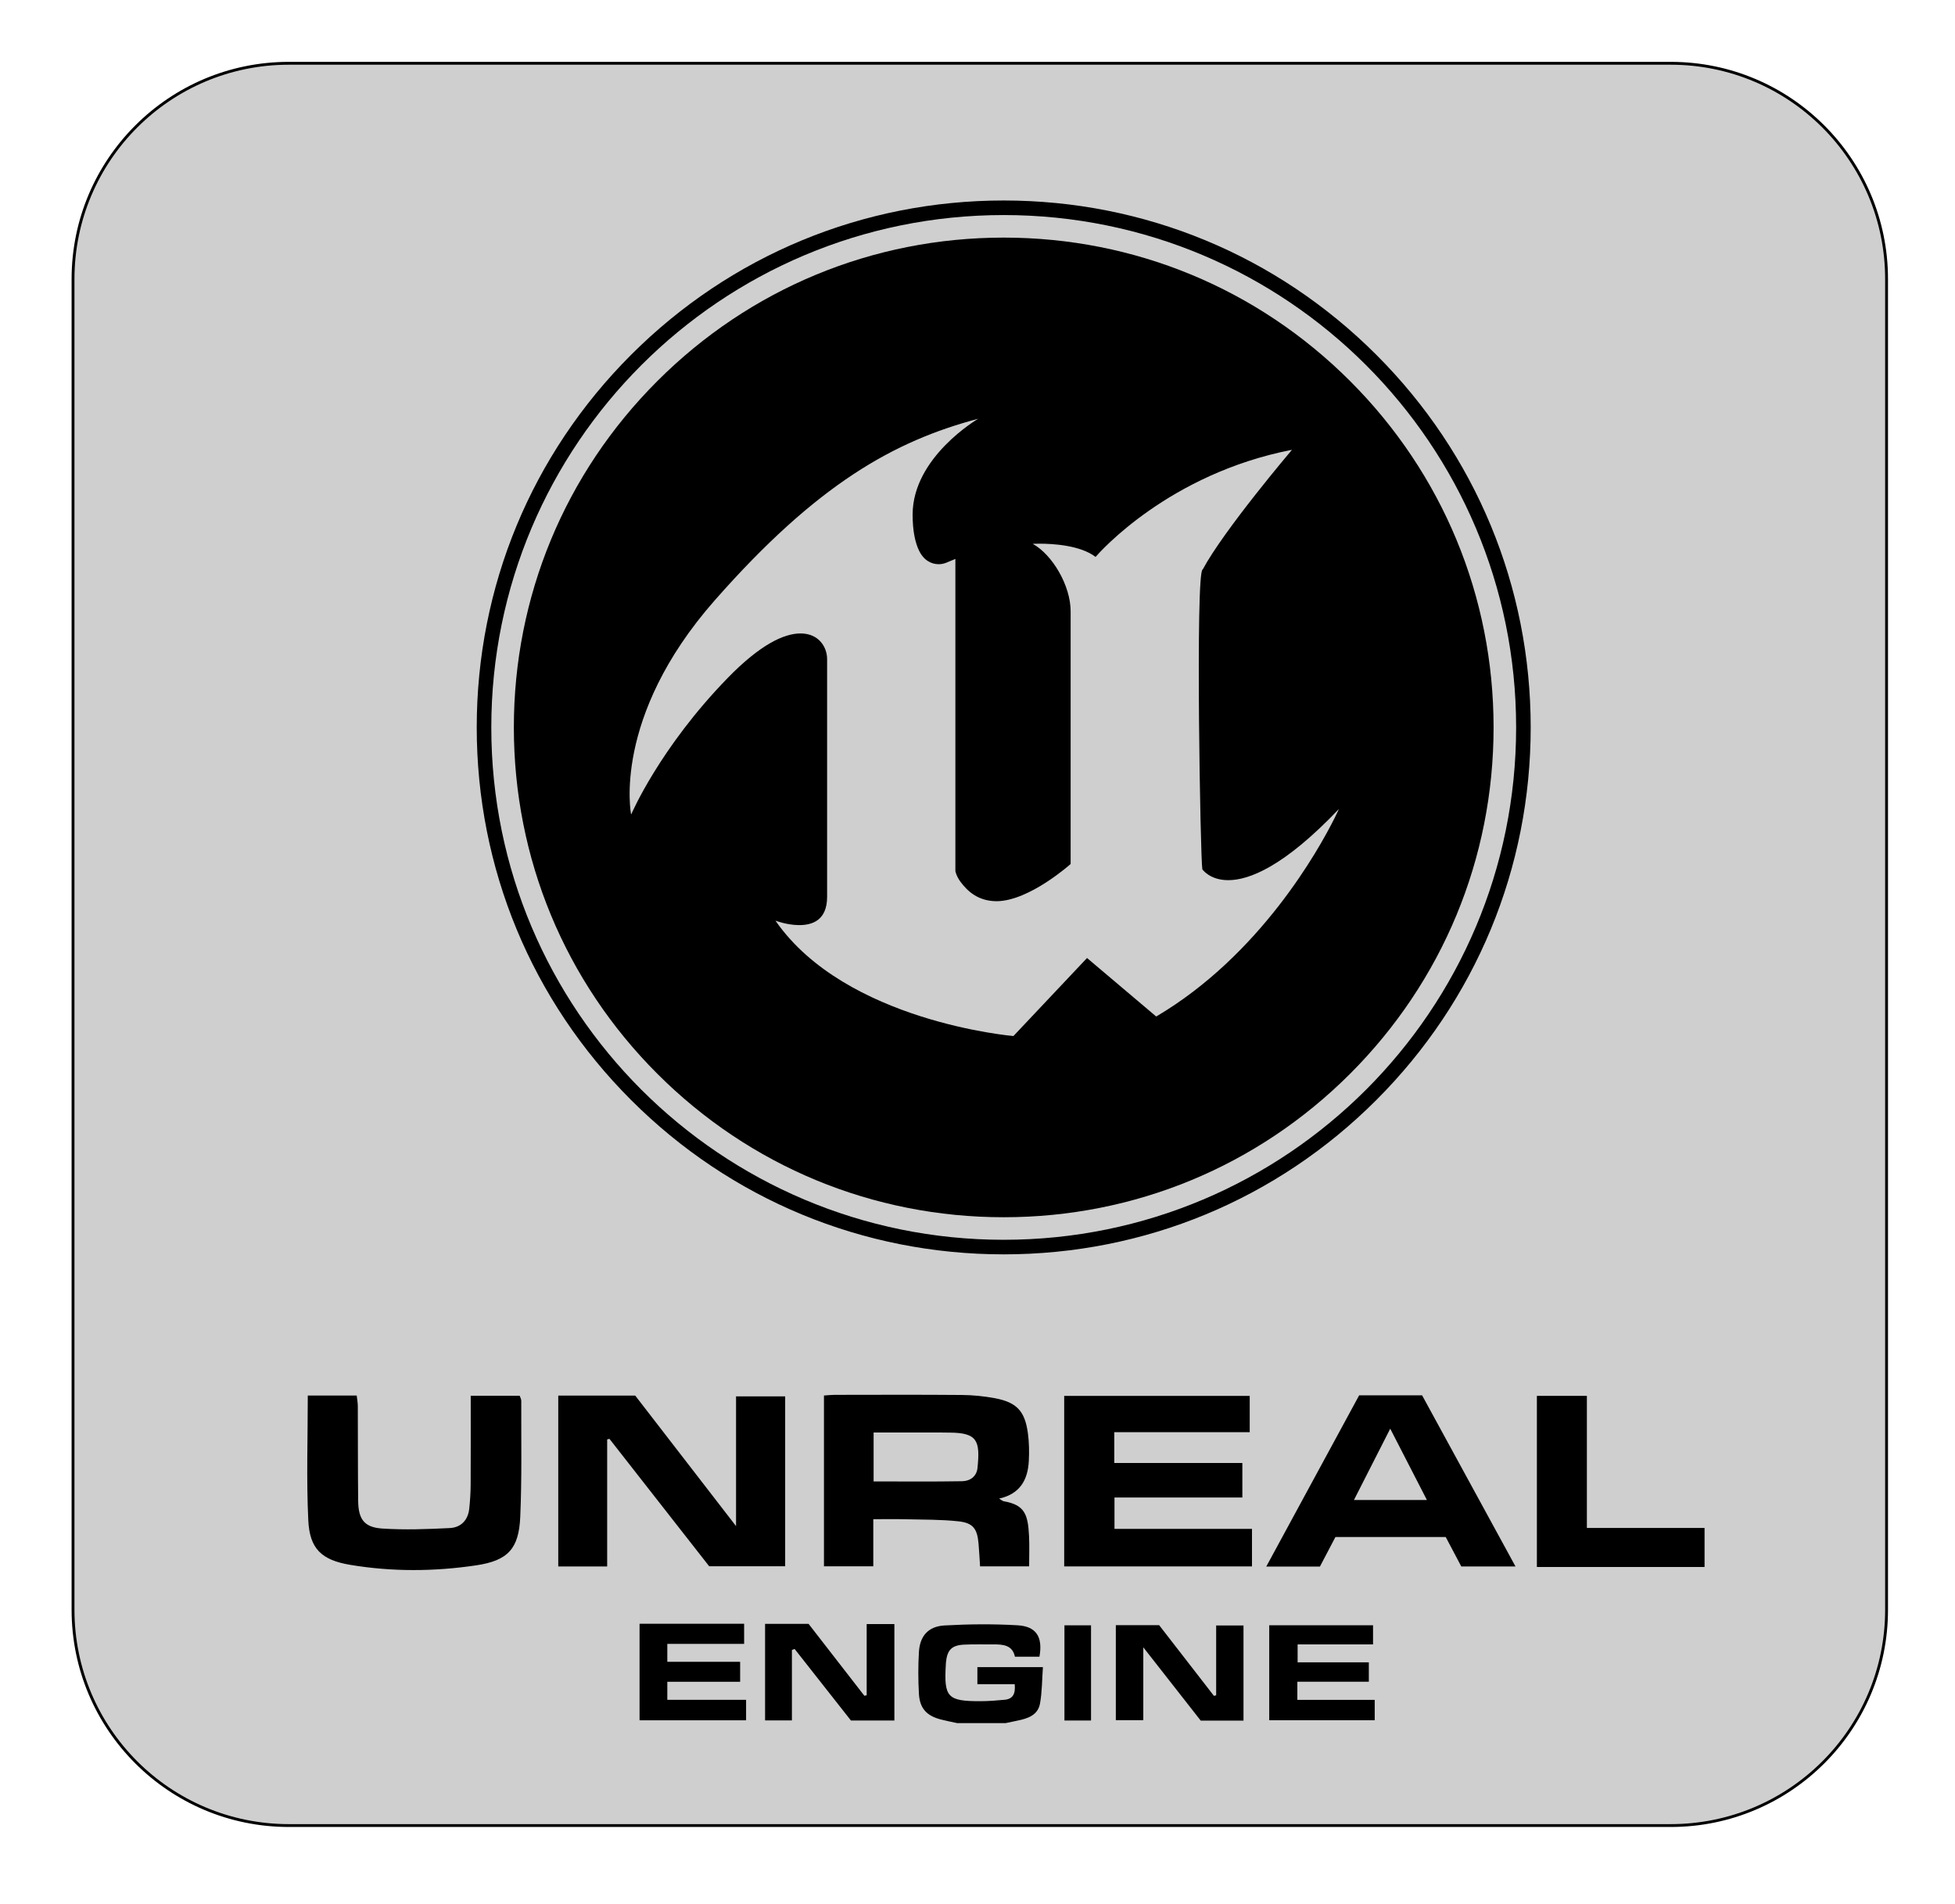
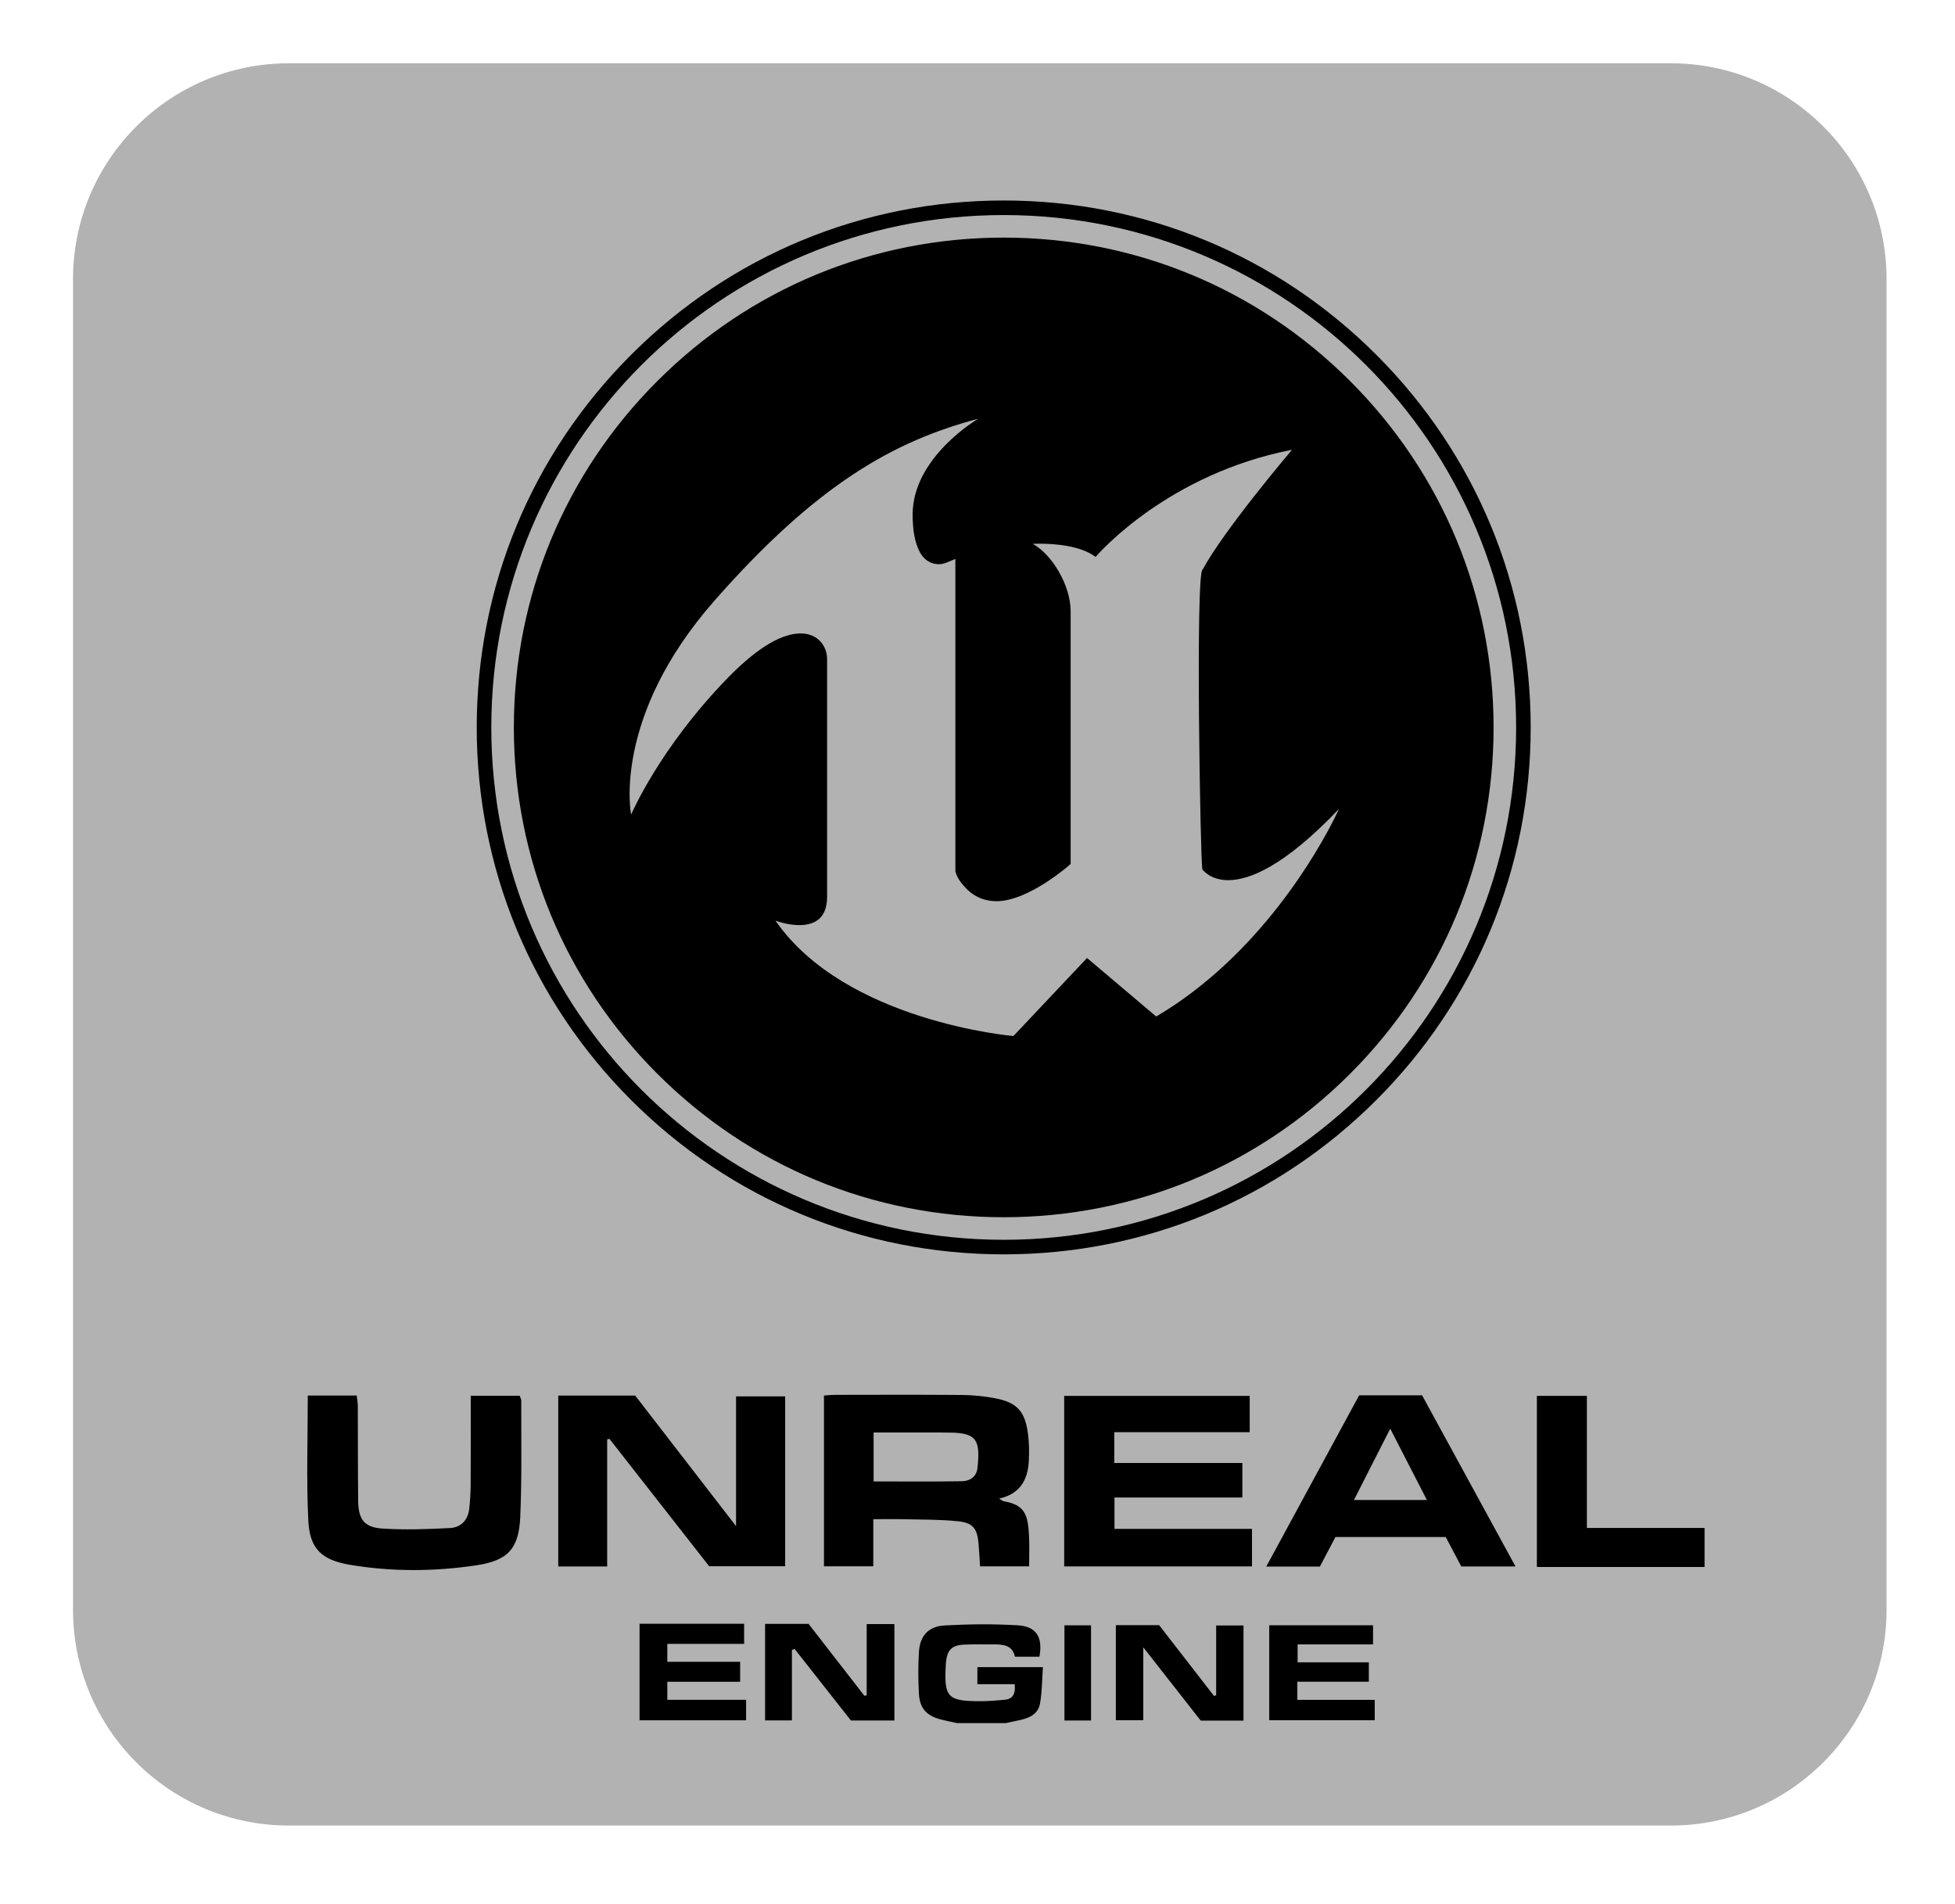
<svg xmlns="http://www.w3.org/2000/svg" height="666.711" width="684.711" viewBox="-150.328 -273.048 743.393 1365.33" version="1.1" id="svg34">
  <defs id="defs24">
    <clipPath id="a" clipPathUnits="userSpaceOnUse">
      <path d="M 0,1024 H 1024 V 0 H 0 Z" id="path21" />
    </clipPath>
  </defs>
-   <rect style="fill:#cfcfcf;fill-rule:evenodd;stroke:#000000;stroke-width:2.048;stroke-linejoin:round;stroke-miterlimit:4;stroke-dasharray:none;stroke-opacity:1;fill-opacity:1" id="rect121" width="1300.73" height="1264.065" x="-427.349" y="-227.653" rx="154.799" ry="154.799" />
+   <rect style="fill:#b2b2b2;fill-rule:evenodd;stroke:none;stroke-width:2.048;stroke-linejoin:round;stroke-miterlimit:4;stroke-dasharray:none;stroke-opacity:1;fill-opacity:1" id="rect121" width="1300.73" height="1264.065" x="-427.349" y="-227.653" rx="154.799" ry="154.799" />
  <path d="m 658.433,822.948 v -94.746 h -35.855 v 122.747 h 120.26 v -28 z" id="path26" />
  <g clip-path="url(#a)" transform="matrix(1.33333,0,0,-1.33333,-443.8279,1092.282)" id="g32">
    <path d="m 498.837,117.958 h 20.085 c 0.498,-5.295 -1.063,-7.971 -5.392,-8.386 -4.293,-0.411 -8.612,-0.76 -12.92,-0.77 -17.903,-0.044 -19.822,2.052 -18.737,19.932 0.02,0.333 0.03,0.666 0.063,0.997 0.67,6.667 3.126,9.189 9.81,9.499 5.15,0.238 10.316,0.089 15.476,0.132 5.373,0.044 10.5,-0.337 11.806,-6.626 h 13.198 c 1.86,10.558 -1.6,16.306 -11.74,16.9 -13.059,0.767 -26.228,0.648 -39.293,-0.086 -8.782,-0.493 -13.292,-5.67 -13.804,-14.27 -0.444,-7.454 -0.42,-14.975 -0.007,-22.434 0.441,-7.953 4.16,-11.928 11.938,-13.918 2.87,-0.734 5.785,-1.29 8.68,-1.928 h 26 c 2.091,0.444 4.177,0.913 6.274,1.328 5.615,1.11 11.135,2.918 12.264,9.28 1.114,6.278 1.061,12.763 1.546,19.515 h -35.247 z m -103.4,63.438 v 91.393 h -26.424 v -69.795 l -54.236,70.22 H 273.38 V 181.28 h 26.308 v 68.354 l 1.226,0.31 53.645,-68.547 z m 47.577,45.635 v 26.323 c 12.208,0 24.12,0.002 36.033,-0.003 1.662,0 3.323,-0.048 4.985,-0.059 14.801,-0.1 16.353,-4.42 14.866,-18.979 -0.484,-4.738 -4.073,-7.103 -8.306,-7.175 -15.731,-0.268 -31.469,-0.107 -47.578,-0.107 m 56.443,-33.406 c 0.357,-4.063 0.548,-8.14 0.82,-12.3 h 26.391 c 0,5.758 0.219,11.061 -0.045,16.34 -0.581,11.61 -2.289,16.735 -13.599,18.696 -0.592,0.103 -1.114,0.614 -2.506,1.42 11.369,2.53 15.442,10.208 15.981,20.201 0.267,4.96 0.176,10.017 -0.484,14.932 -1.604,11.95 -5.993,16.673 -17.761,18.885 a 101.743,101.743 0 0 1 -17.843,1.741 c -22.818,0.197 -45.638,0.09 -68.458,0.066 -1.78,-0.002 -3.559,-0.22 -5.646,-0.36 v -91.884 h 26.535 v 25.35 c 6.04,0 11.509,0.111 16.972,-0.025 9.644,-0.24 19.344,-0.086 28.908,-1.129 7.832,-0.854 10.041,-4.046 10.735,-11.933 m 73.129,24.754 h 68.786 v 18.565 h -68.899 v 16.585 h 72.852 v 19.517 h -99.79 v -91.744 h 101.018 v 20.193 h -73.967 z m -319.109,52.037 c 0.004,0.918 -0.563,1.84 -0.847,2.708 h -26.34 c 0,-16.299 0.052,-32.104 -0.036,-47.909 -0.025,-4.314 -0.31,-8.644 -0.772,-12.935 -0.665,-6.161 -4.552,-10.04 -10.412,-10.334 -12.098,-0.61 -24.283,-1.056 -36.347,-0.266 -9.717,0.635 -12.873,4.996 -12.984,14.895 -0.19,16.997 -0.103,33.998 -0.188,50.997 -0.009,1.895 -0.385,3.789 -0.59,5.67 h -26.32 c 0,-22.846 -0.788,-45.02 0.27,-67.106 0.734,-15.35 7.1,-21.4 22.59,-23.992 22.481,-3.765 45.194,-3.61 67.677,-0.266 17.168,2.553 22.995,8.927 23.753,26.069 0.92,20.79 0.464,41.644 0.546,62.47 m 447.926,-53.371 19.515,38.362 19.723,-38.362 z m 2.8,56.306 -49.975,-92.133 h 28.863 l 8.345,15.905 h 59.333 l 8.375,-15.847 h 29.165 l -50.248,92.075 z m -264.917,-161.351 -1.233,-0.292 a 532757.74,532757.74 0 0 1 -30.02,38.7 h -23.4 v -51.93 h 14.433 v 37.887 l 1.47,0.522 30.288,-38.488 h 23.367 v 51.89 h -14.904 z m 187.996,-0.026 -1.193,-0.31 c -9.93,12.813 -19.858,25.627 -29.476,38.039 H 573.309 V 98.583 h 14.777 v 39.2 l 30.889,-39.43 h 23.009 v 51.189 h -14.702 z m -295.244,7.284 h 39.176 v 10.717 H 332.04 v 9.647 h 41.322 V 150.45 H 317.11 V 98.519 h 57.303 v 11.039 h -42.375 z m 338.914,0.018 h 38.455 v 10.44 H 671.1 v 9.635 h 40.57 v 10.3 H 655.83 V 98.556 h 56.742 v 10.952 h -41.62 z M 545.666,98.416 h 14.301 v 51.189 H 545.666 Z M 312.554,585.913 c 0,0 -10.463,51.999 44.874,114.973 55.342,62.972 96.863,85.871 141.707,97.799 l -0.078,-0.046 0.17,0.046 c 0,0 -35.227,-20.517 -35.227,-51.522 0,-9 1.435,-15.184 3.423,-19.315 2.638,-5.488 6.816,-7.354 10.567,-7.372 3.16,-0.018 5.01,1.281 9.01,2.834 V 555.386 c 0,0 0.433,-2.707 2.863,-5.915 3.5,-4.613 9,-10.243 19.335,-10.3 17.629,0.113 39.802,20.026 39.802,20.026 v 135.964 c 0,13.832 -9.9,30.53 -20.39,36.259 0,0 1.43,0.09 3.744,0.089 6.926,0.002 21.784,-0.79 30.063,-7.115 2.3,2.665 39.418,44.665 105.466,57.589 l -0.032,-0.037 0.18,0.037 c 0,0 -36.531,-43.016 -47.981,-64.348 -2.035,-0.121 -2.332,-40.471 -1.993,-80.79 0.329,-38.92 1.253,-77.818 1.789,-80.509 0,0 3.898,-5.794 13.824,-5.844 11.196,-0.057 30.063,7.195 59.643,38.288 l -10e-4,-10e-4 v 10e-4 c 0,0 -0.78,-1.771 -2.35,-4.908 -8.476,-16.938 -39.974,-73.721 -95.924,-106.725 l -0.003,0.003 -0.005,-0.003 -36.29,30.693 -0.927,0.774 -39.58,-41.967 -0.06,0.006 -0.005,-0.006 c 0,0 -90.232,7.633 -127.92,62.015 l 0.179,-0.065 -0.047,0.065 c 0,0 5.707,-2.221 12.148,-2.342 7.547,-0.138 15.472,2.619 15.472,15.229 v 127.85 c 0,6.529 -4.495,13.853 -14.362,13.825 -8.874,-0.023 -21.614,-5.994 -39.01,-23.843 -36.734,-37.685 -51.99,-73.468 -51.99,-73.468 l -0.025,0.136 -0.06,-0.136 M 513,369.156 c 70.386,0 136.56,27.41 186.33,77.18 49.77,49.771 77.18,115.944 77.18,186.33 0,70.386 -27.41,136.559 -77.18,186.33 -49.77,49.77 -115.944,77.18 -186.33,77.18 -70.386,0 -136.56,-27.41 -186.33,-77.18 -49.77,-49.771 -77.18,-115.944 -77.18,-186.33 0,-70.386 27.41,-136.559 77.18,-186.33 49.77,-49.77 115.944,-77.18 186.33,-77.18" id="path28" />
    <path d="m 513,908.307 c 152.232,0 275.641,-123.409 275.641,-275.64 0,-152.233 -123.409,-275.642 -275.641,-275.642 -152.232,0 -275.641,123.41 -275.641,275.641 0,152.232 123.409,275.641 275.641,275.641 m 0,-559.119 c 75.72,0 146.907,29.487 200.449,83.03 53.542,53.541 83.028,124.728 83.028,200.448 0,75.72 -29.486,146.907 -83.028,200.45 -53.542,53.54 -124.729,83.026 -200.449,83.026 -75.72,0 -146.907,-29.486 -200.449,-83.028 -53.542,-53.542 -83.028,-124.73 -83.028,-200.449 0,-75.72 29.486,-146.907 83.028,-200.449 C 366.093,378.674 437.28,349.188 513,349.188" id="path30" />
  </g>
</svg>
